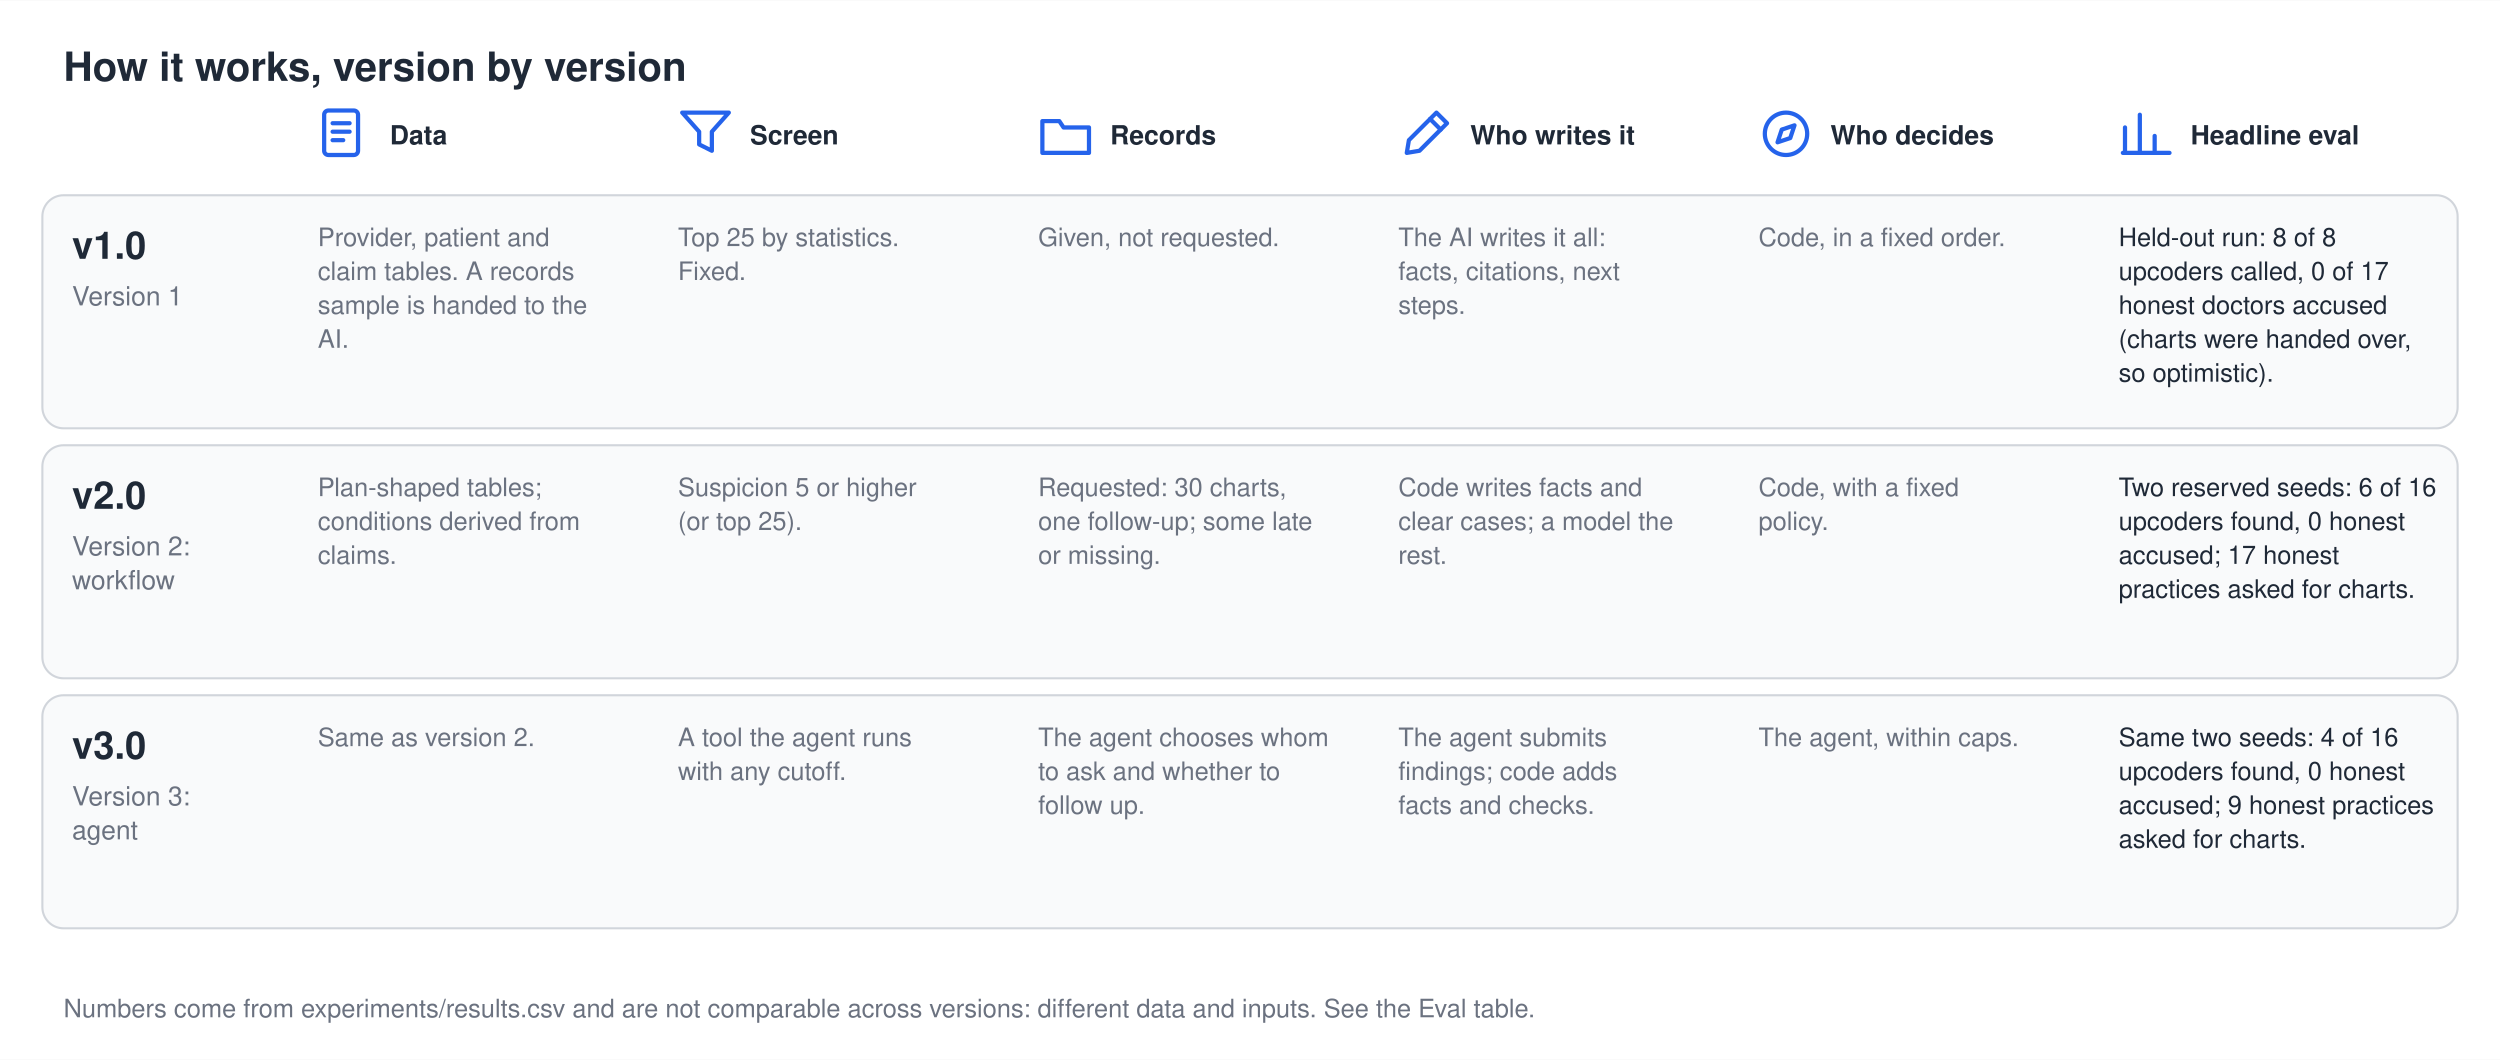
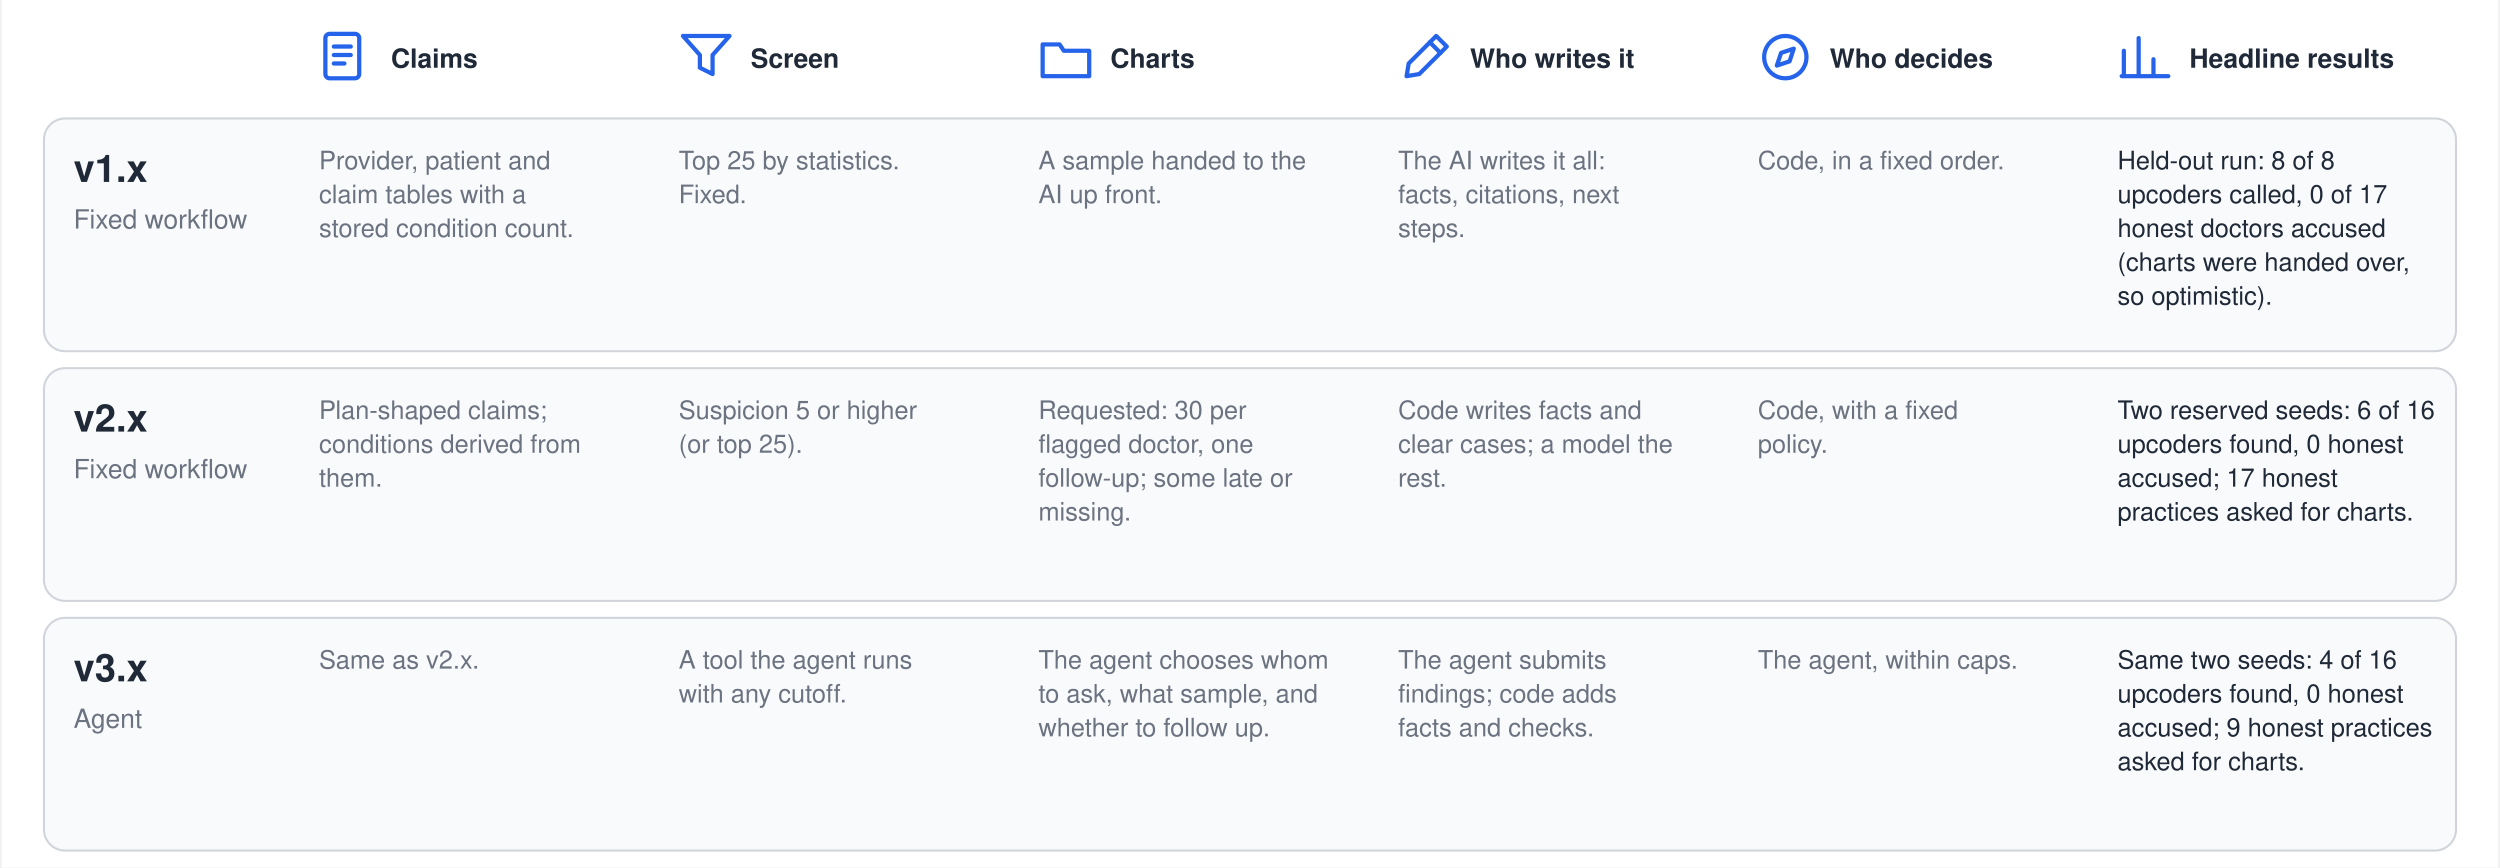
- <svg xmlns="http://www.w3.org/2000/svg" viewBox="0 0 1180 500" width="1000" height="424" font-family="Helvetica, Arial, sans-serif">
-   <rect width="1180" height="500" fill="#ffffff" />
-   <text x="30" y="38" font-size="19" font-weight="bold" fill="#1f2937">How it works, version by version</text>
-   <g transform="translate(150,50)">
+ <svg xmlns="http://www.w3.org/2000/svg" viewBox="0 0 1180 410" width="1000" height="347" font-family="Helvetica, Arial, sans-serif">
+   <rect width="1180" height="410" fill="#ffffff" />
+   <g transform="translate(150,14)">
    <rect x="3" y="2" width="16" height="21" rx="2" fill="none" stroke="#2563eb" stroke-width="2" stroke-linecap="round" stroke-linejoin="round" />
    <path d="M7 8h8M7 12h8M7 16h5" fill="none" stroke="#2563eb" stroke-width="2" stroke-linecap="round" stroke-linejoin="round" />
  </g>
-   <text x="184" y="68" font-size="12.5" font-weight="bold" fill="#1f2937">Data</text>
-   <g transform="translate(320,50)">
+   <text x="184" y="32" font-size="12.5" font-weight="bold" fill="#1f2937">Claims</text>
+   <g transform="translate(320,14)">
    <path d="M2 3h22l-8 9v9l-6-3v-6z" fill="none" stroke="#2563eb" stroke-width="2" stroke-linecap="round" stroke-linejoin="round" />
  </g>
-   <text x="354" y="68" font-size="12.5" font-weight="bold" fill="#1f2937">Screen</text>
-   <g transform="translate(490,50)">
+   <text x="354" y="32" font-size="12.5" font-weight="bold" fill="#1f2937">Screen</text>
+   <g transform="translate(490,14)">
    <path d="M2 7h8l2 3h12v12H2z" fill="none" stroke="#2563eb" stroke-width="2" stroke-linecap="round" stroke-linejoin="round" />
  </g>
-   <text x="524" y="68" font-size="12.5" font-weight="bold" fill="#1f2937">Records</text>
-   <g transform="translate(660,50)">
+   <text x="524" y="32" font-size="12.5" font-weight="bold" fill="#1f2937">Charts</text>
+   <g transform="translate(660,14)">
    <path d="M4 22l1-6L18 3l5 5L10 21z" fill="none" stroke="#2563eb" stroke-width="2" stroke-linecap="round" stroke-linejoin="round" />
    <path d="M15 6l5 5" fill="none" stroke="#2563eb" stroke-width="2" stroke-linecap="round" stroke-linejoin="round" />
  </g>
-   <text x="694" y="68" font-size="12.5" font-weight="bold" fill="#1f2937">Who writes it</text>
-   <g transform="translate(830,50)">
+   <text x="694" y="32" font-size="12.5" font-weight="bold" fill="#1f2937">Who writes it</text>
+   <g transform="translate(830,14)">
    <circle cx="13" cy="13" r="10" fill="none" stroke="#2563eb" stroke-width="2" stroke-linecap="round" stroke-linejoin="round" />
    <path d="M17 9l-2 6-6 2 2-6z" fill="none" stroke="#2563eb" stroke-width="2" stroke-linecap="round" stroke-linejoin="round" />
  </g>
-   <text x="864" y="68" font-size="12.5" font-weight="bold" fill="#1f2937">Who decides</text>
-   <g transform="translate(1000,50)">
+   <text x="864" y="32" font-size="12.5" font-weight="bold" fill="#1f2937">Who decides</text>
+   <g transform="translate(1000,14)">
    <path d="M3 22V10M10 22V4M17 22V14M24 22H2" fill="none" stroke="#2563eb" stroke-width="2" stroke-linecap="round" stroke-linejoin="round" />
  </g>
-   <text x="1034" y="68" font-size="12.5" font-weight="bold" fill="#1f2937">Headline eval</text>
-   <rect x="20" y="92" width="1140" height="110" rx="10" fill="#f9fafb" stroke="#d1d5db" />
-   <text x="34" y="122" font-size="18" font-weight="bold" fill="#1f2937">v1.0</text>
-   <text x="34" y="144" font-size="12.5" fill="#6b7280">Version 1</text>
-   <text x="150" y="116" font-size="12" fill="#6b7280">Provider, patient and</text>
-   <text x="150" y="132" font-size="12" fill="#6b7280">claim tables. A records</text>
-   <text x="150" y="148" font-size="12" fill="#6b7280">sample is handed to the</text>
-   <text x="150" y="164" font-size="12" fill="#6b7280">AI.</text>
-   <text x="320" y="116" font-size="12" fill="#6b7280">Top 25 by statistics.</text>
-   <text x="320" y="132" font-size="12" fill="#6b7280">Fixed.</text>
-   <text x="490" y="116" font-size="12" fill="#6b7280">Given, not requested.</text>
-   <text x="660" y="116" font-size="12" fill="#6b7280">The AI writes it all:</text>
-   <text x="660" y="132" font-size="12" fill="#6b7280">facts, citations, next</text>
-   <text x="660" y="148" font-size="12" fill="#6b7280">steps.</text>
-   <text x="830" y="116" font-size="12" fill="#6b7280">Code, in a fixed order.</text>
-   <text x="1000" y="116" font-size="12" fill="#1f2937">Held-out run: 8 of 8</text>
-   <text x="1000" y="132" font-size="12" fill="#1f2937">upcoders called, 0 of 17</text>
-   <text x="1000" y="148" font-size="12" fill="#1f2937">honest doctors accused</text>
-   <text x="1000" y="164" font-size="12" fill="#1f2937">(charts were handed over,</text>
-   <text x="1000" y="180" font-size="12" fill="#1f2937">so optimistic).</text>
-   <rect x="20" y="210" width="1140" height="110" rx="10" fill="#f9fafb" stroke="#d1d5db" />
-   <text x="34" y="240" font-size="18" font-weight="bold" fill="#1f2937">v2.0</text>
-   <text x="34" y="262" font-size="12.5" fill="#6b7280">Version 2:</text>
-   <text x="34" y="278" font-size="12.5" fill="#6b7280">workflow</text>
-   <text x="150" y="234" font-size="12" fill="#6b7280">Plan-shaped tables;</text>
-   <text x="150" y="250" font-size="12" fill="#6b7280">conditions derived from</text>
-   <text x="150" y="266" font-size="12" fill="#6b7280">claims.</text>
-   <text x="320" y="234" font-size="12" fill="#6b7280">Suspicion 5 or higher</text>
-   <text x="320" y="250" font-size="12" fill="#6b7280">(or top 25).</text>
-   <text x="490" y="234" font-size="12" fill="#6b7280">Requested: 30 charts,</text>
-   <text x="490" y="250" font-size="12" fill="#6b7280">one follow-up; some late</text>
-   <text x="490" y="266" font-size="12" fill="#6b7280">or missing.</text>
-   <text x="660" y="234" font-size="12" fill="#6b7280">Code writes facts and</text>
-   <text x="660" y="250" font-size="12" fill="#6b7280">clear cases; a model the</text>
-   <text x="660" y="266" font-size="12" fill="#6b7280">rest.</text>
-   <text x="830" y="234" font-size="12" fill="#6b7280">Code, with a fixed</text>
-   <text x="830" y="250" font-size="12" fill="#6b7280">policy.</text>
-   <text x="1000" y="234" font-size="12" fill="#1f2937">Two reserved seeds: 6 of 16</text>
-   <text x="1000" y="250" font-size="12" fill="#1f2937">upcoders found, 0 honest</text>
-   <text x="1000" y="266" font-size="12" fill="#1f2937">accused; 17 honest</text>
-   <text x="1000" y="282" font-size="12" fill="#1f2937">practices asked for charts.</text>
-   <rect x="20" y="328" width="1140" height="110" rx="10" fill="#f9fafb" stroke="#d1d5db" />
-   <text x="34" y="358" font-size="18" font-weight="bold" fill="#1f2937">v3.0</text>
-   <text x="34" y="380" font-size="12.5" fill="#6b7280">Version 3:</text>
-   <text x="34" y="396" font-size="12.5" fill="#6b7280">agent</text>
-   <text x="150" y="352" font-size="12" fill="#6b7280">Same as version 2.</text>
-   <text x="320" y="352" font-size="12" fill="#6b7280">A tool the agent runs</text>
-   <text x="320" y="368" font-size="12" fill="#6b7280">with any cutoff.</text>
-   <text x="490" y="352" font-size="12" fill="#6b7280">The agent chooses whom</text>
-   <text x="490" y="368" font-size="12" fill="#6b7280">to ask and whether to</text>
-   <text x="490" y="384" font-size="12" fill="#6b7280">follow up.</text>
-   <text x="660" y="352" font-size="12" fill="#6b7280">The agent submits</text>
-   <text x="660" y="368" font-size="12" fill="#6b7280">findings; code adds</text>
-   <text x="660" y="384" font-size="12" fill="#6b7280">facts and checks.</text>
-   <text x="830" y="352" font-size="12" fill="#6b7280">The agent, within caps.</text>
-   <text x="1000" y="352" font-size="12" fill="#1f2937">Same two seeds: 4 of 16</text>
-   <text x="1000" y="368" font-size="12" fill="#1f2937">upcoders found, 0 honest</text>
-   <text x="1000" y="384" font-size="12" fill="#1f2937">accused; 9 honest practices</text>
-   <text x="1000" y="400" font-size="12" fill="#1f2937">asked for charts.</text>
-   <text x="30" y="480" font-size="12" fill="#6b7280">Numbers come from experiments/results.csv and are not comparable across versions: different data and inputs. See the Eval table.</text>
+   <text x="1034" y="32" font-size="12.5" font-weight="bold" fill="#1f2937">Headline results</text>
+   <rect x="20" y="56" width="1140" height="110" rx="10" fill="#f9fafb" stroke="#d1d5db" />
+   <text x="34" y="86" font-size="18" font-weight="bold" fill="#1f2937">v1.x</text>
+   <text x="34" y="108" font-size="12.5" fill="#6b7280">Fixed workflow</text>
+   <text x="150" y="80" font-size="12" fill="#6b7280">Provider, patient and</text>
+   <text x="150" y="96" font-size="12" fill="#6b7280">claim tables with a</text>
+   <text x="150" y="112" font-size="12" fill="#6b7280">stored condition count.</text>
+   <text x="320" y="80" font-size="12" fill="#6b7280">Top 25 by statistics.</text>
+   <text x="320" y="96" font-size="12" fill="#6b7280">Fixed.</text>
+   <text x="490" y="80" font-size="12" fill="#6b7280">A sample handed to the</text>
+   <text x="490" y="96" font-size="12" fill="#6b7280">AI up front.</text>
+   <text x="660" y="80" font-size="12" fill="#6b7280">The AI writes it all:</text>
+   <text x="660" y="96" font-size="12" fill="#6b7280">facts, citations, next</text>
+   <text x="660" y="112" font-size="12" fill="#6b7280">steps.</text>
+   <text x="830" y="80" font-size="12" fill="#6b7280">Code, in a fixed order.</text>
+   <text x="1000" y="80" font-size="12" fill="#1f2937">Held-out run: 8 of 8</text>
+   <text x="1000" y="96" font-size="12" fill="#1f2937">upcoders called, 0 of 17</text>
+   <text x="1000" y="112" font-size="12" fill="#1f2937">honest doctors accused</text>
+   <text x="1000" y="128" font-size="12" fill="#1f2937">(charts were handed over,</text>
+   <text x="1000" y="144" font-size="12" fill="#1f2937">so optimistic).</text>
+   <rect x="20" y="174" width="1140" height="110" rx="10" fill="#f9fafb" stroke="#d1d5db" />
+   <text x="34" y="204" font-size="18" font-weight="bold" fill="#1f2937">v2.x</text>
+   <text x="34" y="226" font-size="12.5" fill="#6b7280">Fixed workflow</text>
+   <text x="150" y="198" font-size="12" fill="#6b7280">Plan-shaped claims;</text>
+   <text x="150" y="214" font-size="12" fill="#6b7280">conditions derived from</text>
+   <text x="150" y="230" font-size="12" fill="#6b7280">them.</text>
+   <text x="320" y="198" font-size="12" fill="#6b7280">Suspicion 5 or higher</text>
+   <text x="320" y="214" font-size="12" fill="#6b7280">(or top 25).</text>
+   <text x="490" y="198" font-size="12" fill="#6b7280">Requested: 30 per</text>
+   <text x="490" y="214" font-size="12" fill="#6b7280">flagged doctor, one</text>
+   <text x="490" y="230" font-size="12" fill="#6b7280">follow-up; some late or</text>
+   <text x="490" y="246" font-size="12" fill="#6b7280">missing.</text>
+   <text x="660" y="198" font-size="12" fill="#6b7280">Code writes facts and</text>
+   <text x="660" y="214" font-size="12" fill="#6b7280">clear cases; a model the</text>
+   <text x="660" y="230" font-size="12" fill="#6b7280">rest.</text>
+   <text x="830" y="198" font-size="12" fill="#6b7280">Code, with a fixed</text>
+   <text x="830" y="214" font-size="12" fill="#6b7280">policy.</text>
+   <text x="1000" y="198" font-size="12" fill="#1f2937">Two reserved seeds: 6 of 16</text>
+   <text x="1000" y="214" font-size="12" fill="#1f2937">upcoders found, 0 honest</text>
+   <text x="1000" y="230" font-size="12" fill="#1f2937">accused; 17 honest</text>
+   <text x="1000" y="246" font-size="12" fill="#1f2937">practices asked for charts.</text>
+   <rect x="20" y="292" width="1140" height="110" rx="10" fill="#f9fafb" stroke="#d1d5db" />
+   <text x="34" y="322" font-size="18" font-weight="bold" fill="#1f2937">v3.x</text>
+   <text x="34" y="344" font-size="12.5" fill="#6b7280">Agent</text>
+   <text x="150" y="316" font-size="12" fill="#6b7280">Same as v2.x.</text>
+   <text x="320" y="316" font-size="12" fill="#6b7280">A tool the agent runs</text>
+   <text x="320" y="332" font-size="12" fill="#6b7280">with any cutoff.</text>
+   <text x="490" y="316" font-size="12" fill="#6b7280">The agent chooses whom</text>
+   <text x="490" y="332" font-size="12" fill="#6b7280">to ask, what sample, and</text>
+   <text x="490" y="348" font-size="12" fill="#6b7280">whether to follow up.</text>
+   <text x="660" y="316" font-size="12" fill="#6b7280">The agent submits</text>
+   <text x="660" y="332" font-size="12" fill="#6b7280">findings; code adds</text>
+   <text x="660" y="348" font-size="12" fill="#6b7280">facts and checks.</text>
+   <text x="830" y="316" font-size="12" fill="#6b7280">The agent, within caps.</text>
+   <text x="1000" y="316" font-size="12" fill="#1f2937">Same two seeds: 4 of 16</text>
+   <text x="1000" y="332" font-size="12" fill="#1f2937">upcoders found, 0 honest</text>
+   <text x="1000" y="348" font-size="12" fill="#1f2937">accused; 9 honest practices</text>
+   <text x="1000" y="364" font-size="12" fill="#1f2937">asked for charts.</text>
</svg>
